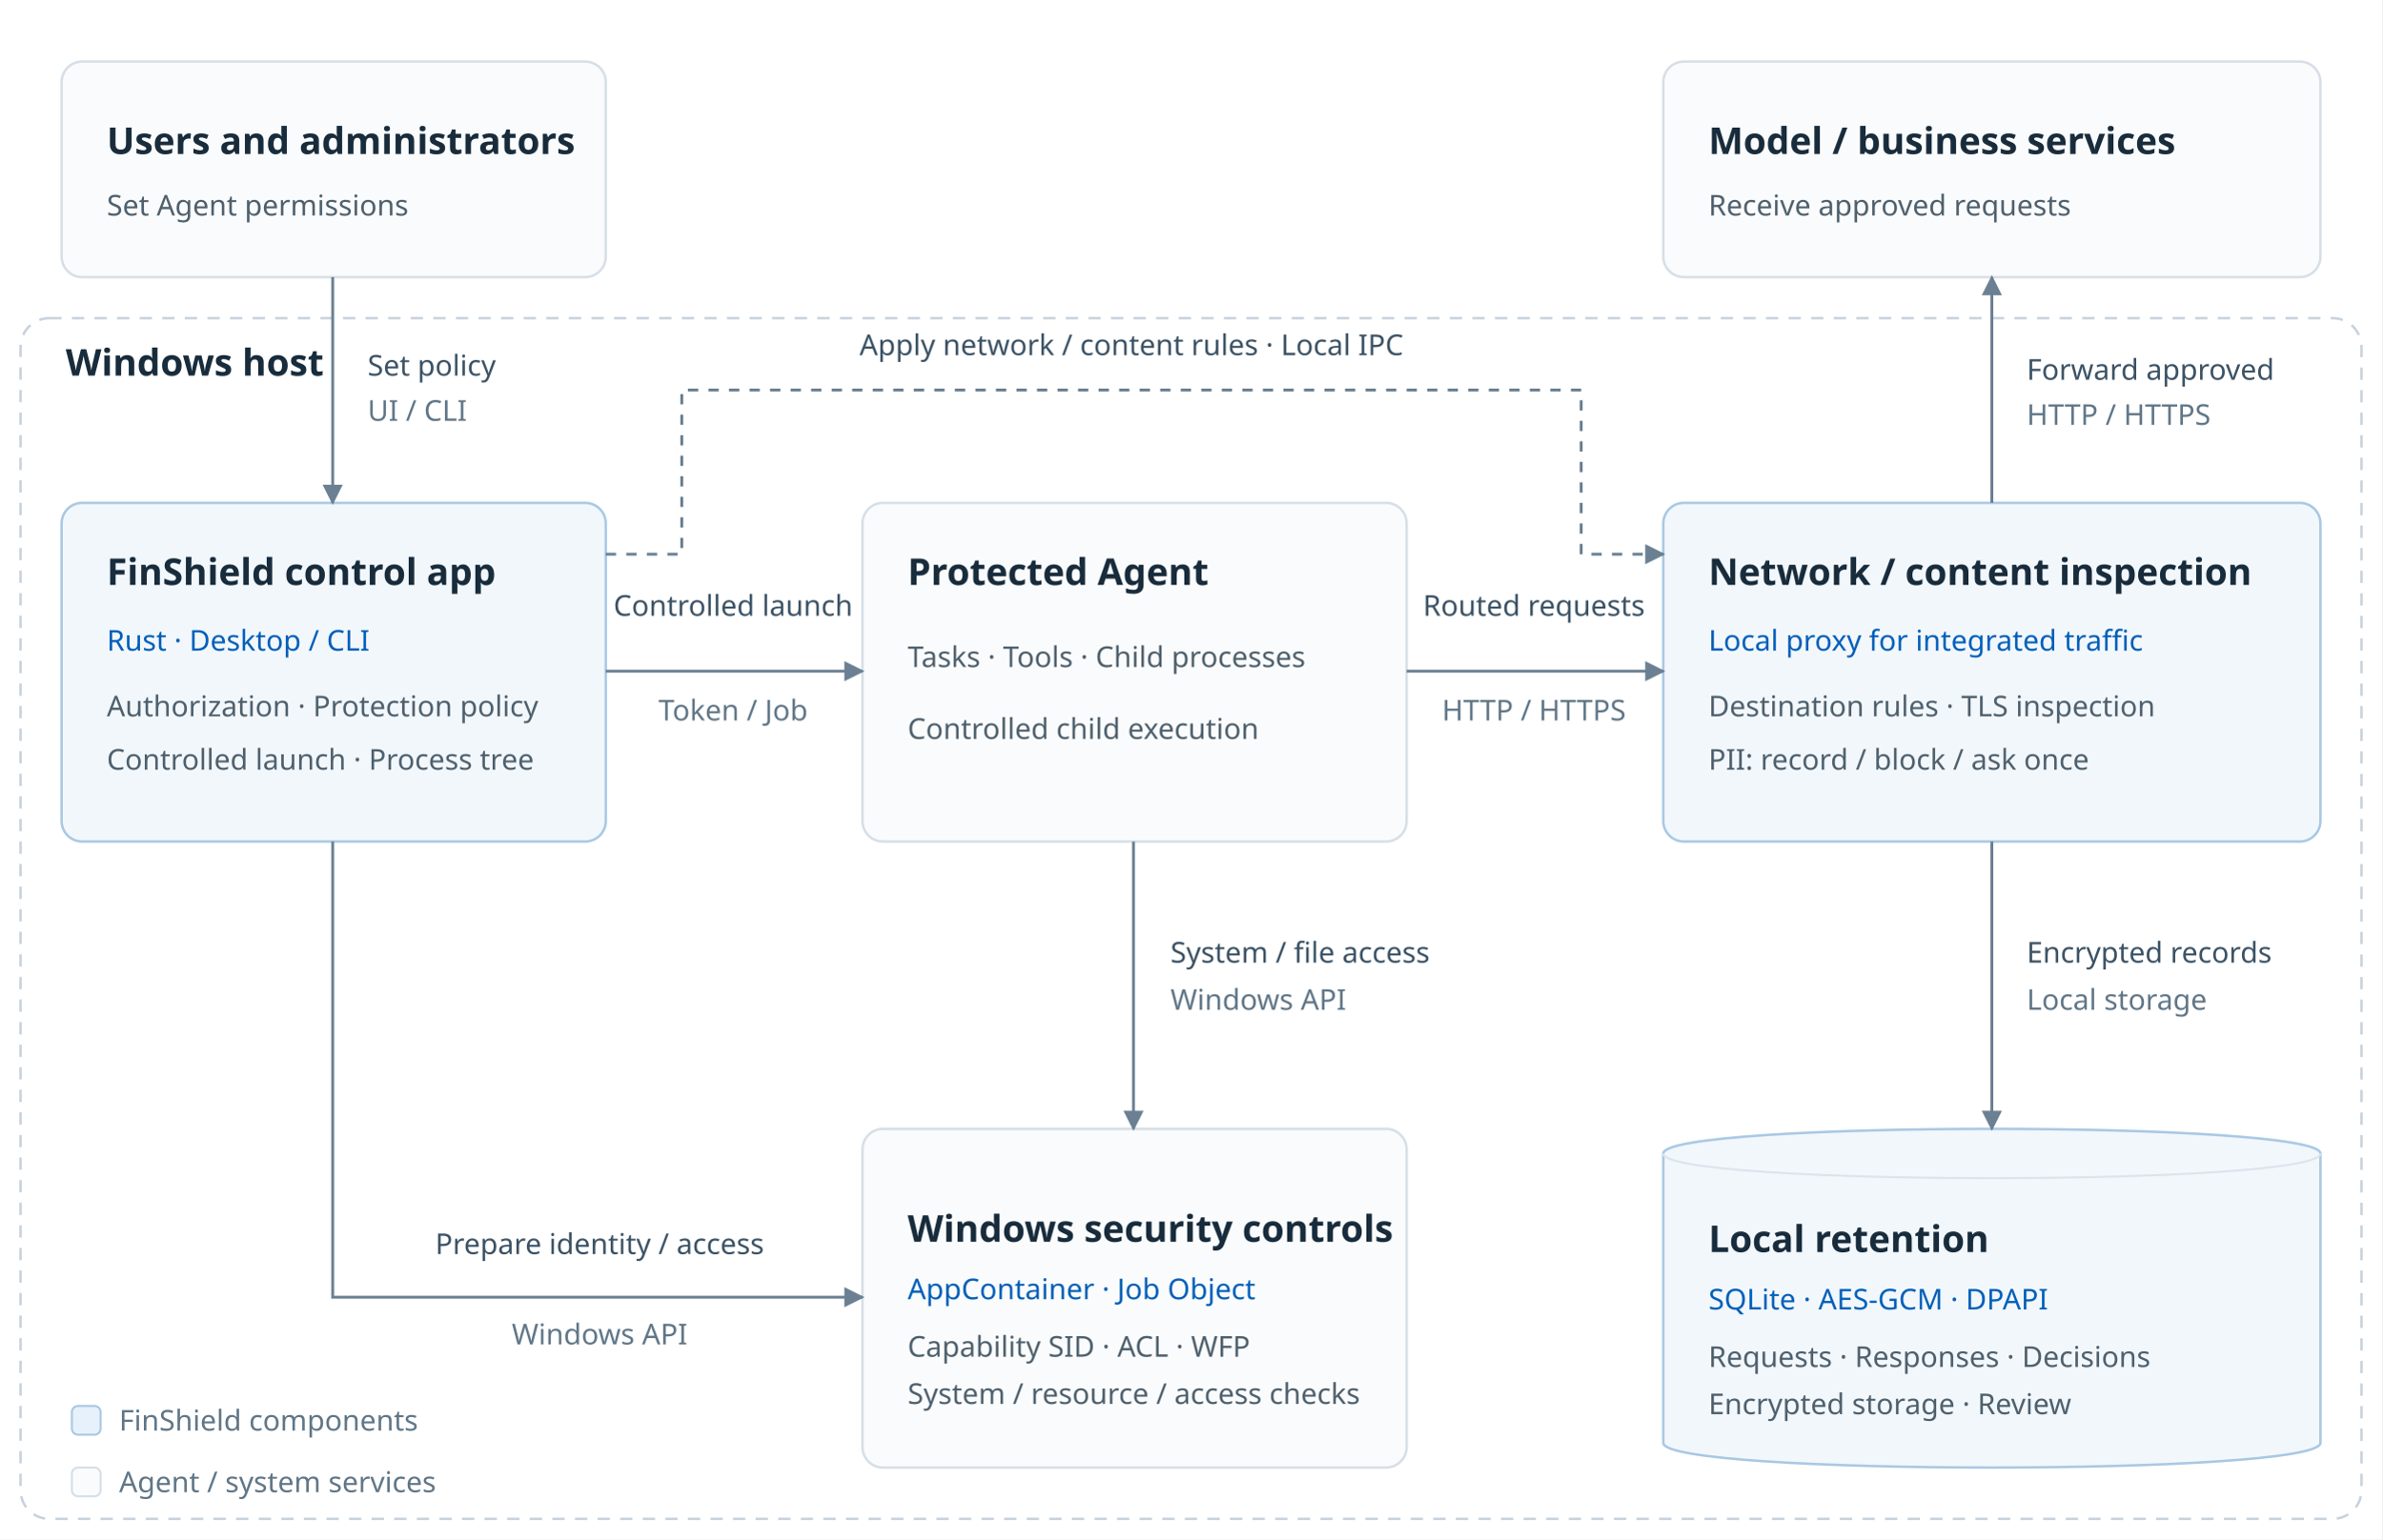
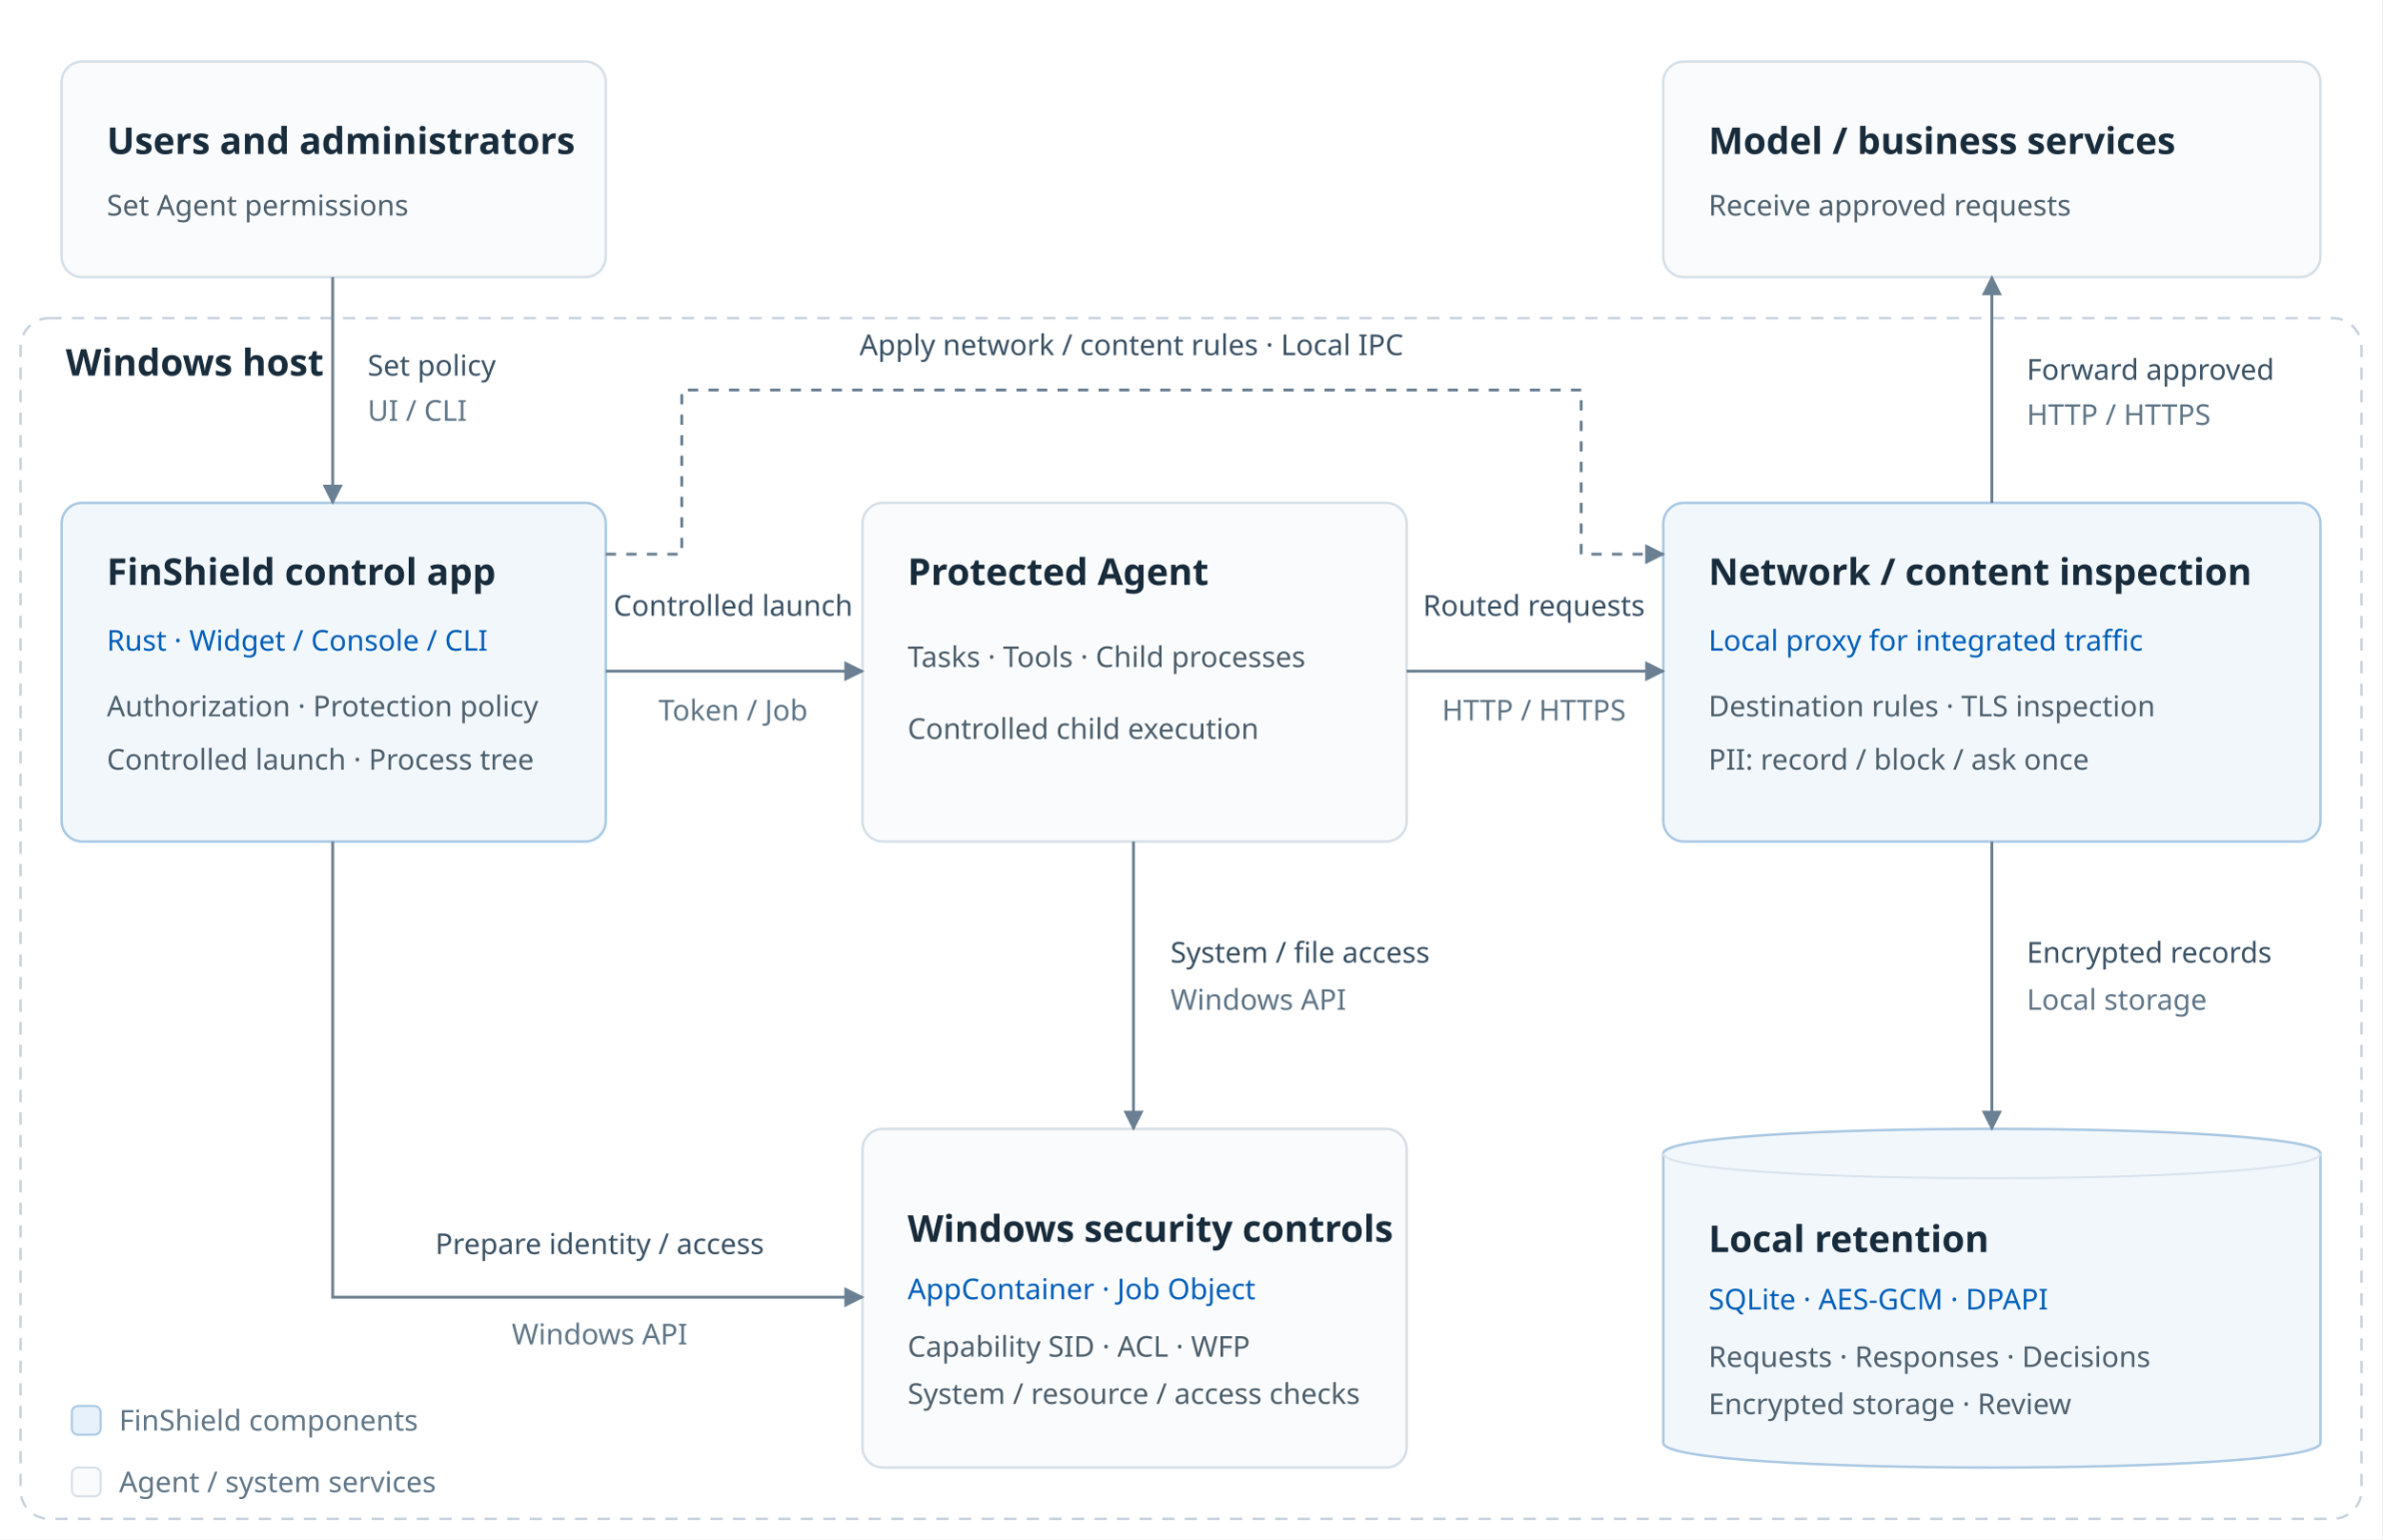
<svg xmlns="http://www.w3.org/2000/svg" viewBox="0 0 1160 750" role="img" aria-labelledby="c4-title c4-description">
  <rect x="0" y="0" width="1160" height="750" fill="#fff" />
  <defs>
    <marker id="c4-arrow" viewBox="0 0 10 10" refX="9" refY="5" markerWidth="7" markerHeight="7" orient="auto">
      <path d="M0 0L10 5L0 10Z" fill="#6b8092" />
    </marker>
  </defs>
  <style>text{font-family:"Microsoft YaHei","Segoe UI",sans-serif}.c4-own{fill:#f2f7fc;stroke:#a9c8e3;stroke-width:1.2}.c4-ext{fill:#fafbfc;stroke:#d6dfe7;stroke-width:1.2}.c4-name{fill:#182c3c;font-size:18px!important;font-weight:650}.c4-type{fill:#607687;font-size:14px!important}.c4-tech{fill:#005fb8;font-size:14px!important}.c4-desc{fill:#4e606d;font-size:14px!important}.c4-edge{fill:none;stroke:#6b8092;stroke-width:1.4;marker-end:url(#c4-arrow)}.c4-edge.policy{stroke-dasharray:5 5}.c4-rel{fill:#3b5265;font-size:14px!important}.c4-divider{stroke:#dbe4ec;stroke-width:1}</style>
  <rect x="10" y="155" width="1140" height="585" rx="14" fill="none" stroke="#c7d2dd" stroke-width="1.2" stroke-dasharray="6 5" />
  <text x="32" y="183" class="c4-name">Windows host</text>
  <rect class="c4-ext" x="30" y="30" width="265" height="105" rx="10" />
  <text x="52" y="75" class="c4-name" text-anchor="start">Users and administrators</text>
  <text x="52" y="105" class="c4-desc" text-anchor="start">Set Agent permissions</text>
  <rect class="c4-own" x="30" y="245" width="265" height="165" rx="10" />
  <text x="52" y="285" class="c4-name" text-anchor="start">FinShield control app</text>
-   <text x="52" y="317" class="c4-tech" text-anchor="start">Rust · Desktop / CLI</text>
+   <text x="52" y="317" class="c4-tech" text-anchor="start">Rust · Widget / Console / CLI</text>
  <text x="52" y="349" class="c4-desc" text-anchor="start">Authorization · Protection policy</text>
  <text x="52" y="375" class="c4-desc" text-anchor="start">Controlled launch · Process tree</text>
  <rect class="c4-ext" x="420" y="245" width="265" height="165" rx="10" />
  <text x="442" y="285" class="c4-name" text-anchor="start">Protected Agent</text>
  <text x="442" y="325" class="c4-desc" text-anchor="start">Tasks · Tools · Child processes</text>
  <text x="442" y="360" class="c4-desc" text-anchor="start">Controlled child execution</text>
  <rect class="c4-own" x="810" y="245" width="320" height="165" rx="10" />
  <text x="832" y="285" class="c4-name" text-anchor="start">Network / content inspection</text>
  <text x="832" y="317" class="c4-tech" text-anchor="start">Local proxy for integrated traffic</text>
  <text x="832" y="349" class="c4-desc" text-anchor="start">Destination rules · TLS inspection</text>
  <text x="832" y="375" class="c4-desc" text-anchor="start">PII: record / block / ask once</text>
  <rect class="c4-ext" x="420" y="550" width="265" height="165" rx="10" />
  <text x="442" y="605" class="c4-name" text-anchor="start">Windows security controls</text>
  <text x="442" y="633" class="c4-tech" text-anchor="start">AppContainer · Job Object</text>
  <text x="442" y="661" class="c4-desc" text-anchor="start">Capability SID · ACL · WFP</text>
  <text x="442" y="684" class="c4-desc" text-anchor="start">System / resource / access checks</text>
  <path class="c4-own" d="M810 562 C810 546,1130 546,1130 562 V703 C1130 719,810 719,810 703 Z" />
  <path class="c4-divider" fill="none" d="M810 562 C810 578,1130 578,1130 562" />
  <text x="832" y="610" class="c4-name" text-anchor="start">Local retention</text>
  <text x="832" y="638" class="c4-tech" text-anchor="start">SQLite · AES-GCM · DPAPI</text>
  <text x="832" y="666" class="c4-desc" text-anchor="start">Requests · Responses · Decisions</text>
  <text x="832" y="689" class="c4-desc" text-anchor="start">Encrypted storage · Review</text>
  <rect class="c4-ext" x="810" y="30" width="320" height="105" rx="10" />
  <text x="832" y="75" class="c4-name" text-anchor="start">Model / business services</text>
  <text x="832" y="105" class="c4-desc" text-anchor="start">Receive approved requests</text>
  <path class="c4-edge" d="M162 135V245" />
  <text x="179" y="183" class="c4-rel" text-anchor="start">Set policy</text>
  <text x="179" y="205" class="c4-type" text-anchor="start">UI / CLI</text>
  <path class="c4-edge" d="M295 327H420" />
  <text x="357" y="300" class="c4-rel" text-anchor="middle">Controlled launch</text>
  <text x="357" y="351" class="c4-type" text-anchor="middle">Token / Job</text>
  <path class="c4-edge" d="M685 327H810" />
  <text x="747" y="300" class="c4-rel" text-anchor="middle">Routed requests</text>
  <text x="747" y="351" class="c4-type" text-anchor="middle">HTTP / HTTPS</text>
  <path class="c4-edge policy" d="M295 270H332V190H770V270H810" />
  <text x="551" y="173" class="c4-rel" text-anchor="middle">Apply network / content rules · Local IPC</text>
  <path class="c4-edge" d="M970 245V135" />
  <text x="987" y="185" class="c4-rel" text-anchor="start">Forward approved</text>
  <text x="987" y="207" class="c4-type" text-anchor="start">HTTP / HTTPS</text>
  <path class="c4-edge" d="M552 410V550" />
  <text x="570" y="469" class="c4-rel" text-anchor="start">System / file access</text>
  <text x="570" y="492" class="c4-type" text-anchor="start">Windows API</text>
  <path class="c4-edge" d="M970 410V550" />
  <text x="987" y="469" class="c4-rel" text-anchor="start">Encrypted records</text>
  <text x="987" y="492" class="c4-type" text-anchor="start">Local storage</text>
  <path class="c4-edge" d="M162 410V632H420" />
  <text x="292" y="611" class="c4-rel" text-anchor="middle">Prepare identity / access</text>
  <text x="292" y="655" class="c4-type" text-anchor="middle">Windows API</text>
  <rect x="35" y="685" width="14" height="14" rx="3" fill="#e7f1fb" stroke="#a9c8e3" />
  <text x="58" y="697" class="c4-type" text-anchor="start">FinShield components</text>
  <rect x="35" y="715" width="14" height="14" rx="3" fill="#fafbfc" stroke="#d6dfe7" />
  <text x="58" y="727" class="c4-type" text-anchor="start">Agent / system services</text>
</svg>
